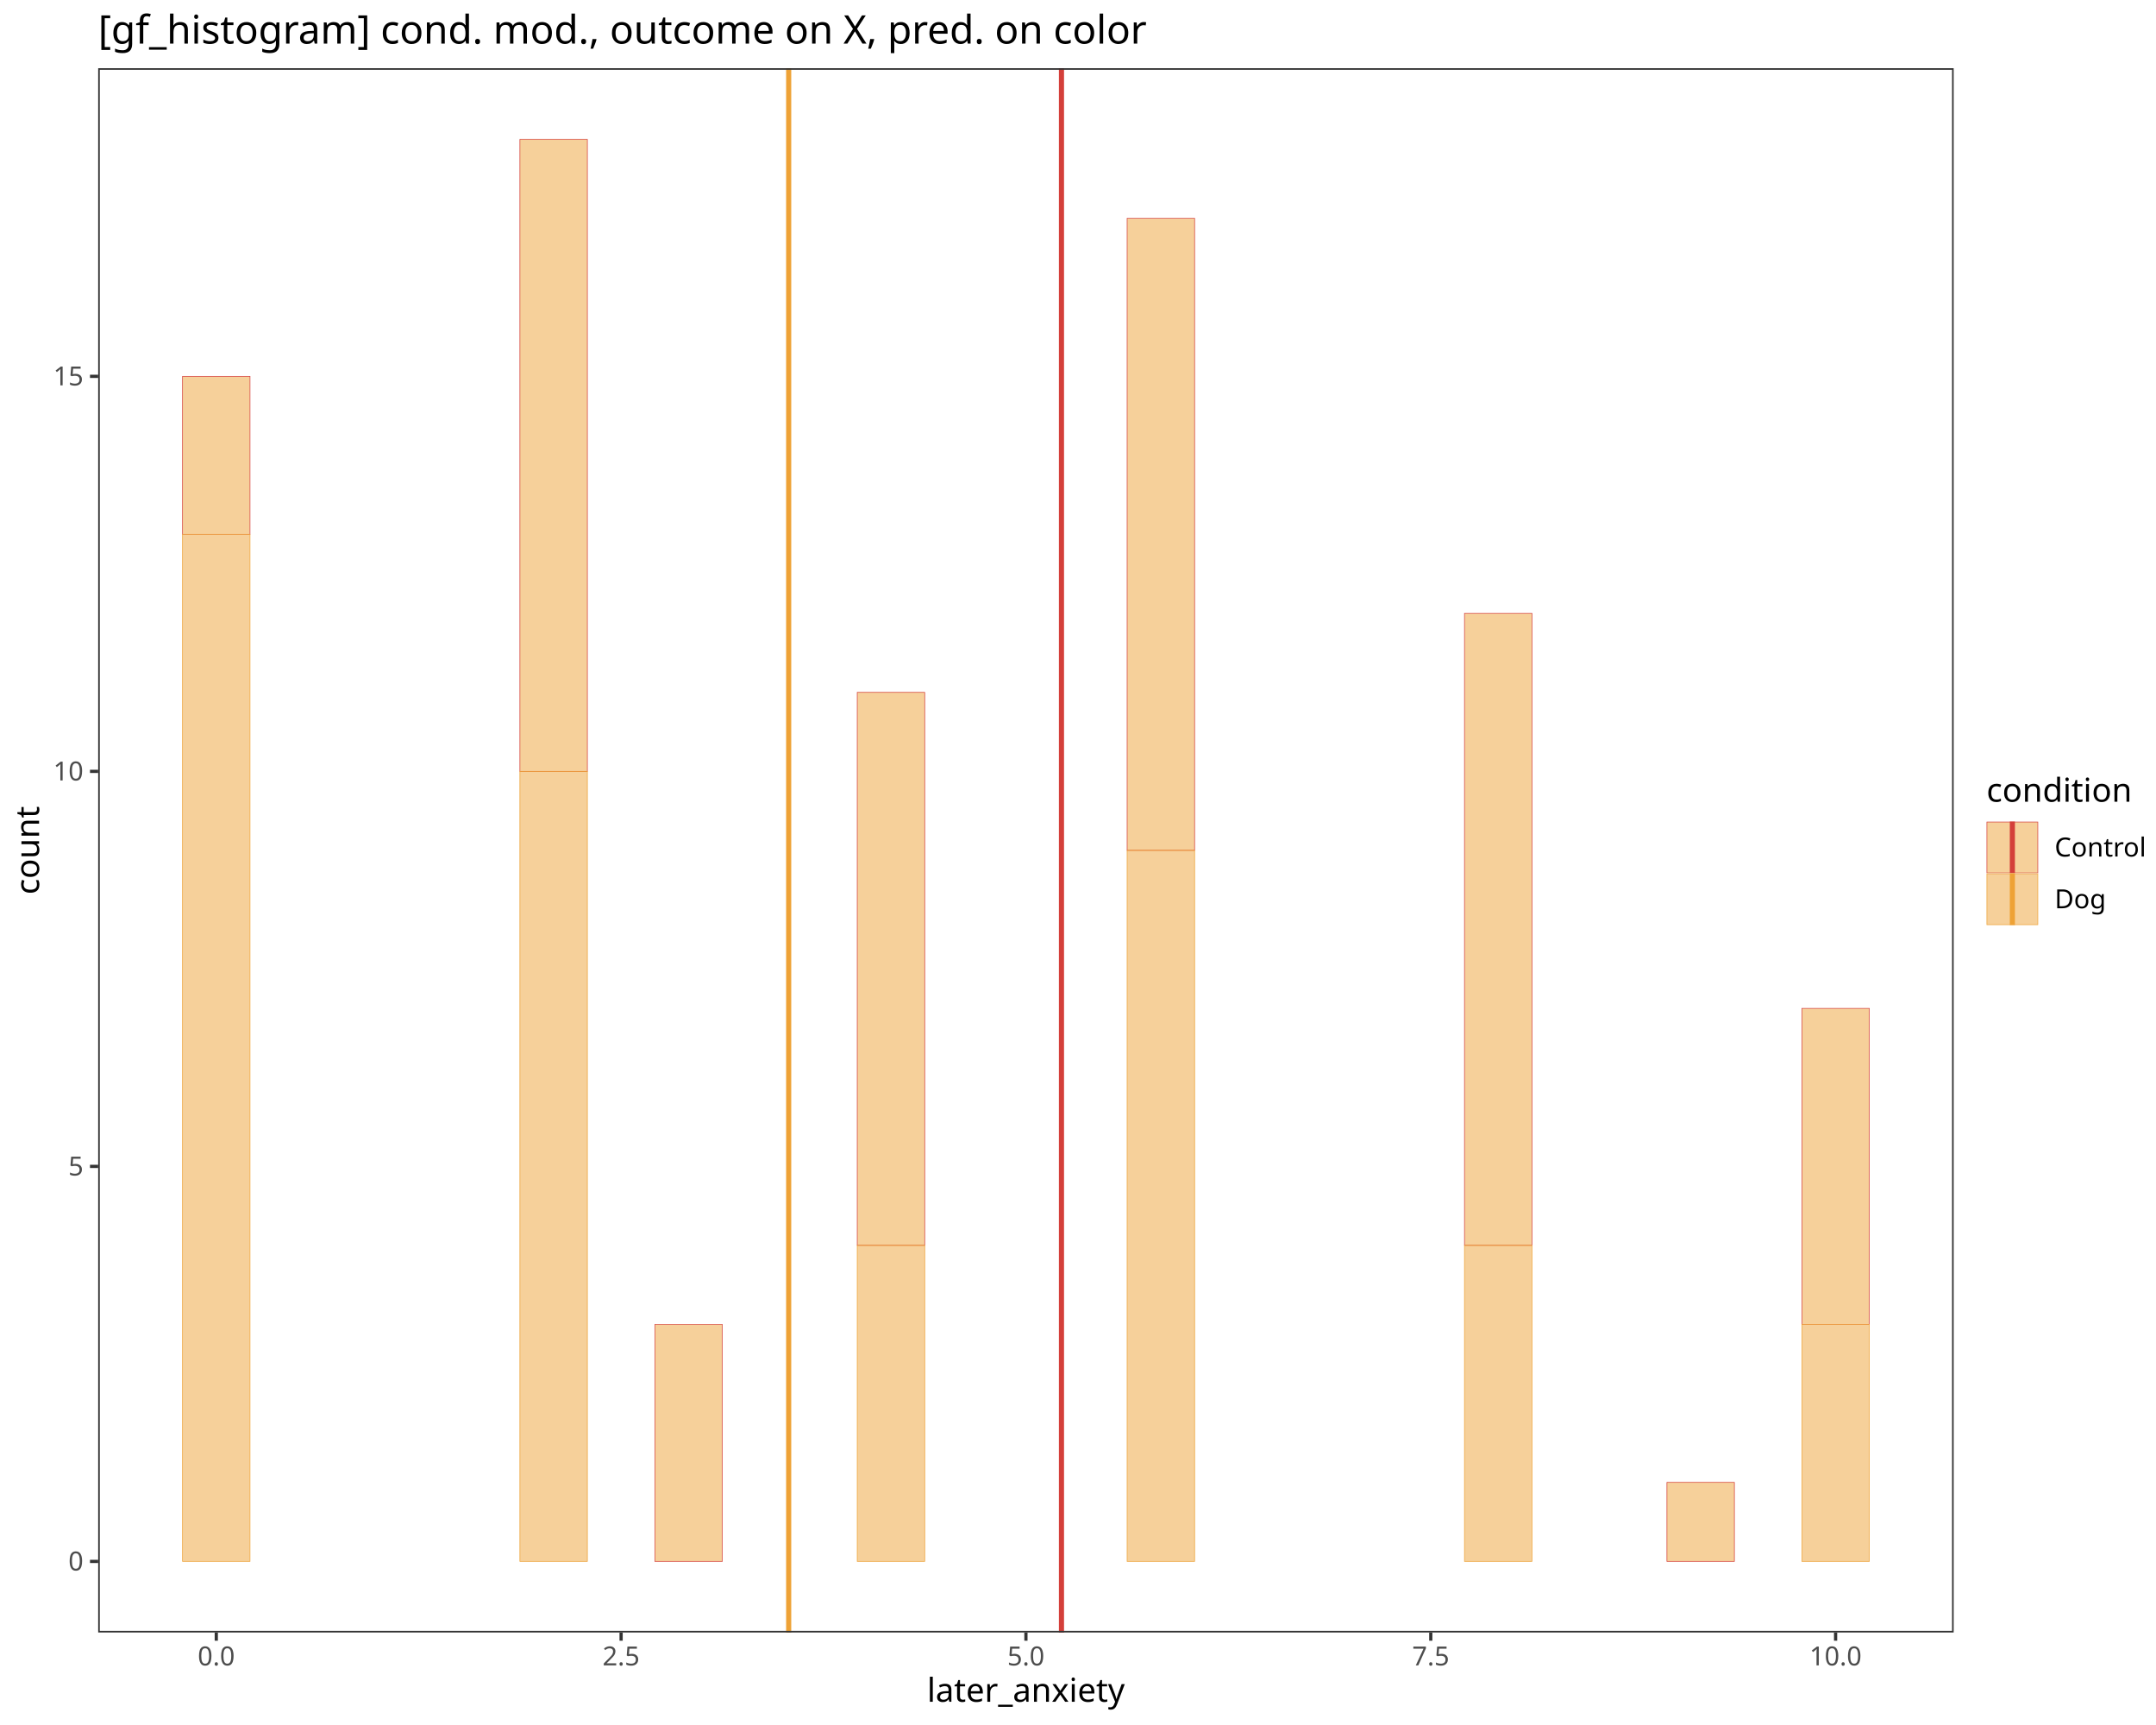
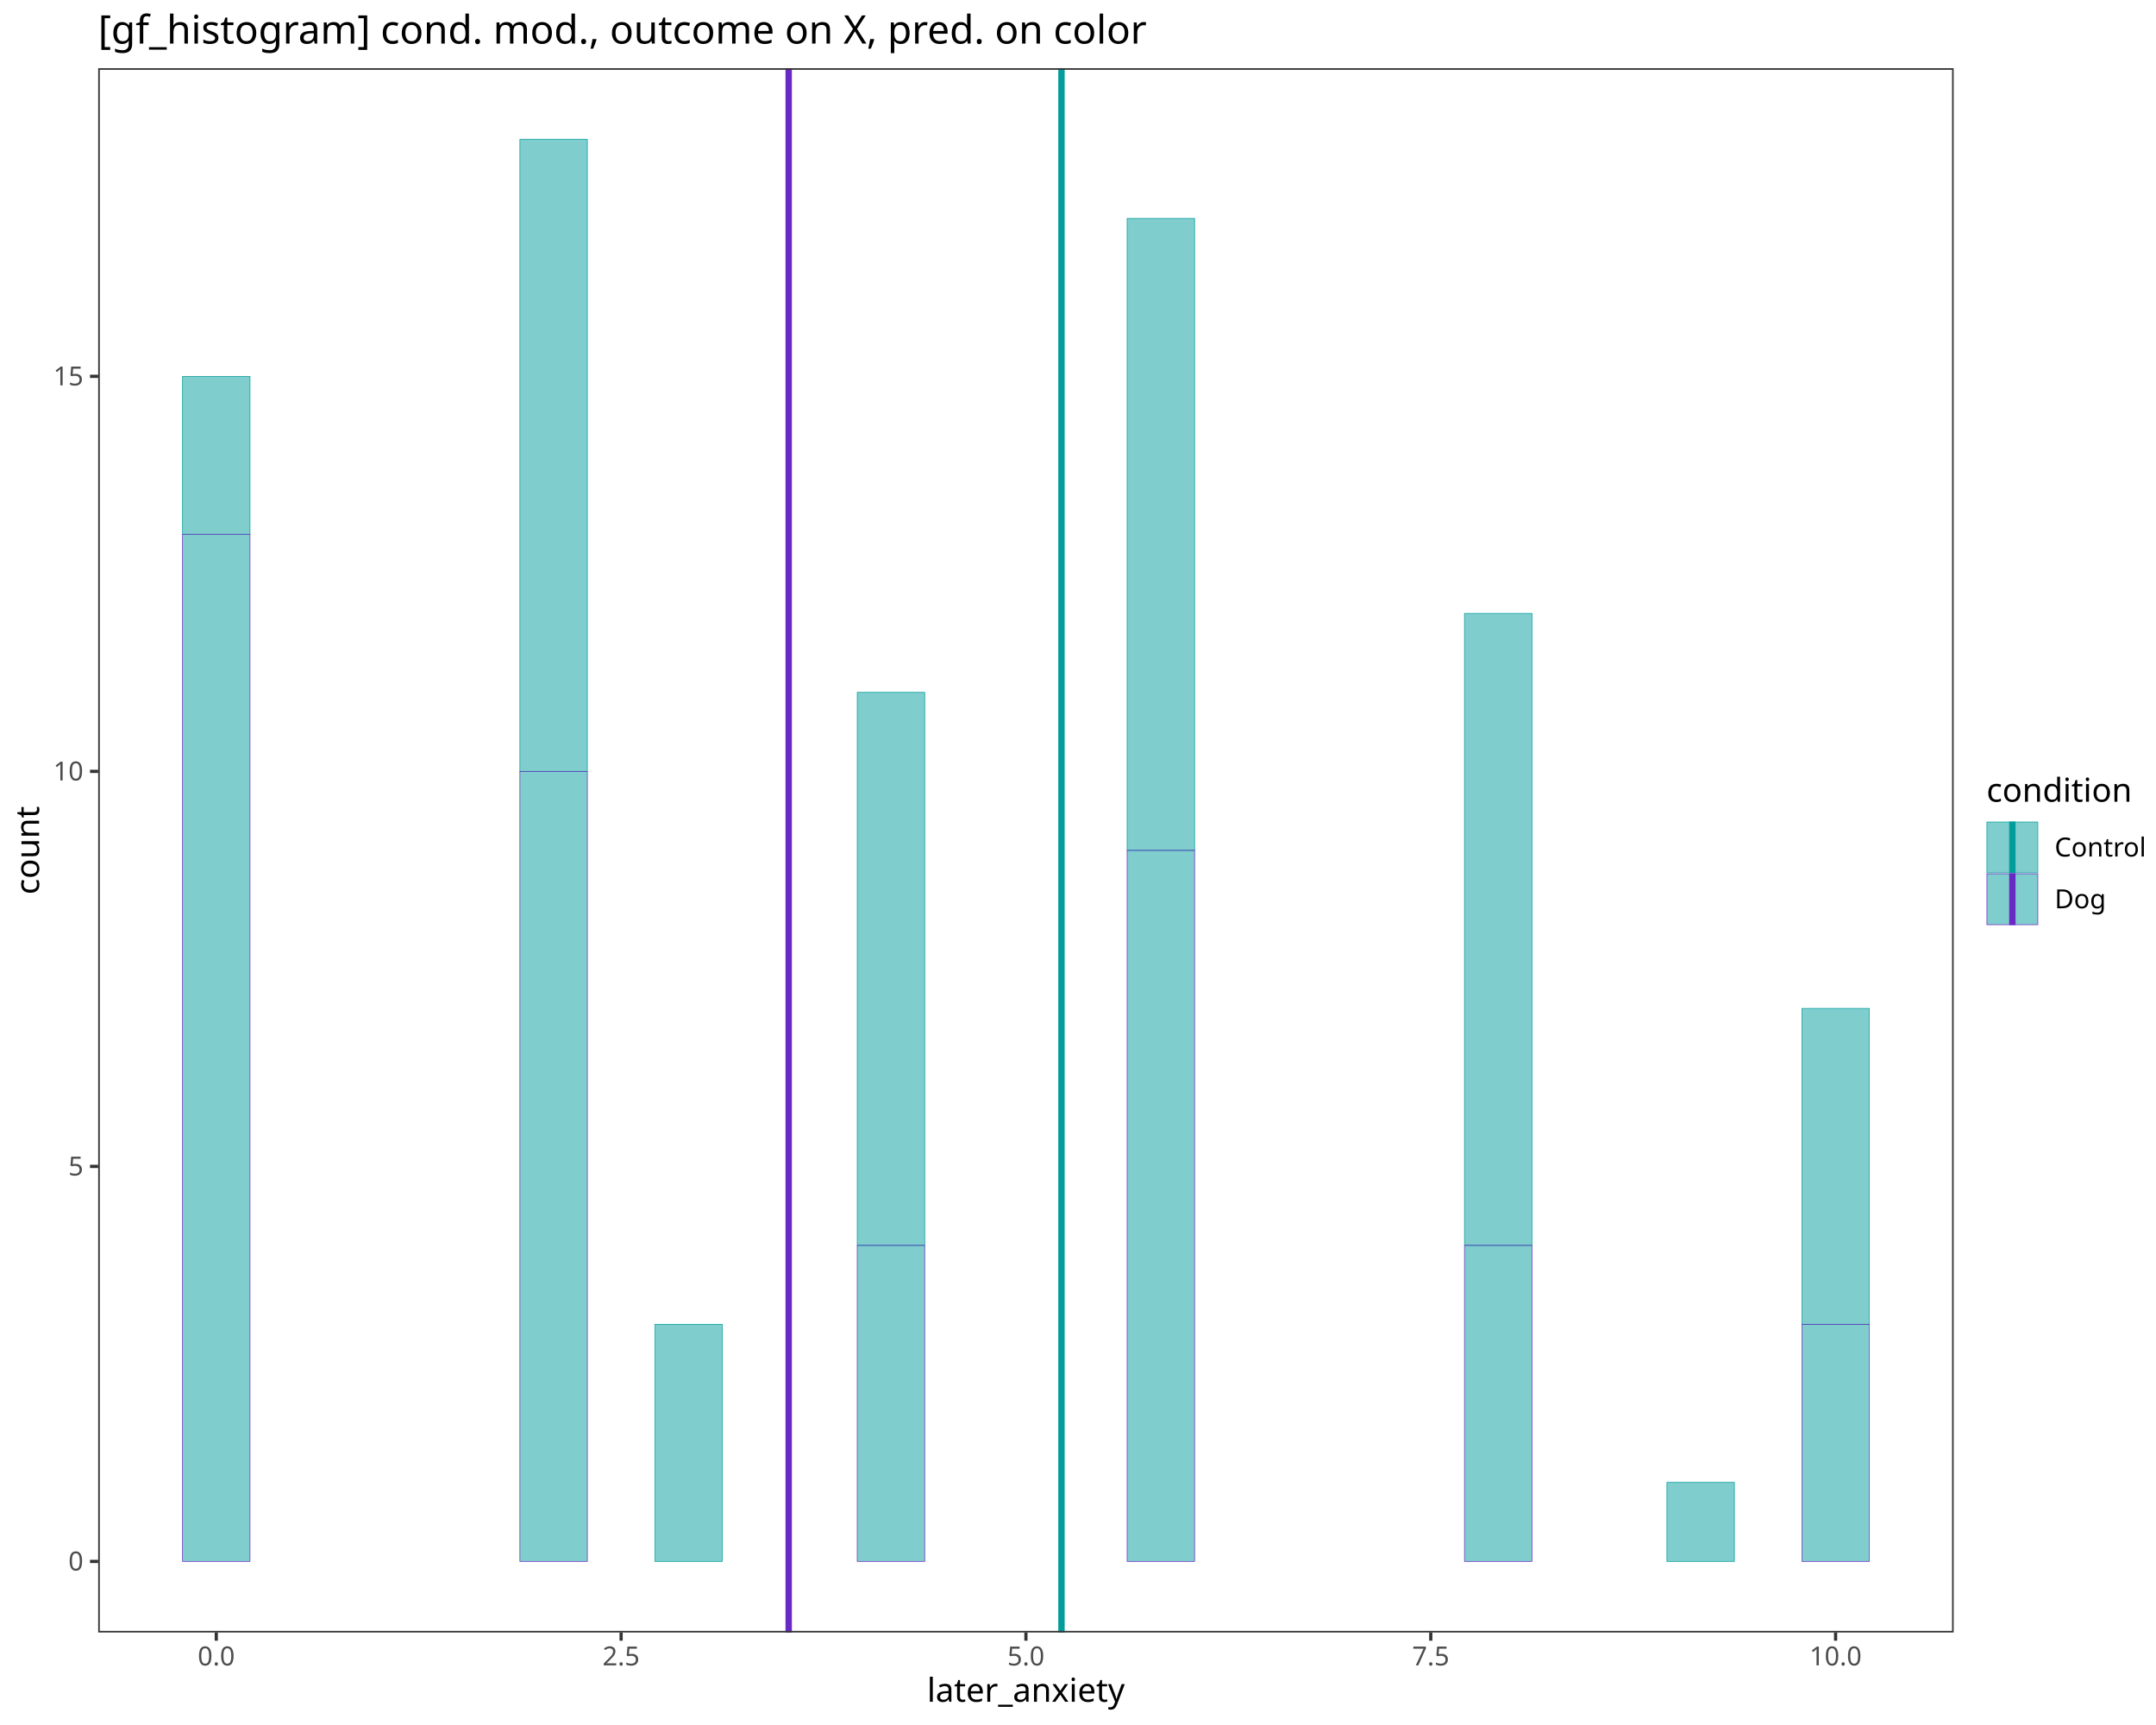
<svg xmlns="http://www.w3.org/2000/svg" class="svglite" data-engine-version="2.0" width="720.00pt" height="576.00pt" viewBox="0 0 720.00 576.00">
  <defs>
    <style type="text/css">
    .svglite line, .svglite polyline, .svglite polygon, .svglite path, .svglite rect, .svglite circle {
      fill: none;
      stroke: #000000;
      stroke-linecap: round;
      stroke-linejoin: round;
      stroke-miterlimit: 10.00;
    }
  </style>
  </defs>
  <rect width="100%" height="100%" style="stroke: none; fill: #FFFFFF;" />
  <defs>
    <clipPath id="cpMC4wMHw3MjAuMDB8MC4wMHw1NzYuMDA=">
      <rect x="0.00" y="0.00" width="720.00" height="576.00" />
    </clipPath>
  </defs>
  <g clip-path="url(#cpMC4wMHw3MjAuMDB8MC4wMHw1NzYuMDA=)">
    <rect x="0.00" y="0.00" width="720.00" height="576.00" style="stroke-width: 1.07; stroke: #FFFFFF; fill: #FFFFFF;" />
  </g>
  <defs>
    <clipPath id="cpMzIuNzl8NjUyLjQzfDIyLjc4fDU0NS4xMQ==">
      <rect x="32.79" y="22.78" width="619.64" height="522.33" />
    </clipPath>
  </defs>
  <g clip-path="url(#cpMzIuNzl8NjUyLjQzfDIyLjc4fDU0NS4xMQ==)">
    <rect x="32.79" y="22.78" width="619.64" height="522.33" style="stroke-width: 1.07; stroke: none; fill: #FFFFFF;" />
-     <rect x="60.96" y="125.67" width="22.53" height="52.76" style="stroke-width: 0.21; stroke: #D43F3A; stroke-linecap: square; stroke-linejoin: miter; fill: #EEA236; fill-opacity: 0.50;" />
-     <rect x="83.49" y="521.37" width="22.53" height="0.00" style="stroke-width: 0.21; stroke: #D43F3A; stroke-linecap: square; stroke-linejoin: miter; fill: #EEA236; fill-opacity: 0.50;" />
-     <rect x="106.02" y="521.37" width="22.53" height="0.00" style="stroke-width: 0.21; stroke: #D43F3A; stroke-linecap: square; stroke-linejoin: miter; fill: #EEA236; fill-opacity: 0.50;" />
-     <rect x="128.56" y="521.37" width="22.53" height="0.00" style="stroke-width: 0.21; stroke: #D43F3A; stroke-linecap: square; stroke-linejoin: miter; fill: #EEA236; fill-opacity: 0.50;" />
-     <rect x="151.09" y="521.37" width="22.53" height="0.00" style="stroke-width: 0.21; stroke: #D43F3A; stroke-linecap: square; stroke-linejoin: miter; fill: #EEA236; fill-opacity: 0.50;" />
-     <rect x="173.62" y="46.53" width="22.53" height="211.04" style="stroke-width: 0.21; stroke: #D43F3A; stroke-linecap: square; stroke-linejoin: miter; fill: #EEA236; fill-opacity: 0.50;" />
-     <rect x="196.15" y="521.37" width="22.53" height="0.00" style="stroke-width: 0.21; stroke: #D43F3A; stroke-linecap: square; stroke-linejoin: miter; fill: #EEA236; fill-opacity: 0.50;" />
-     <rect x="218.69" y="442.23" width="22.53" height="79.14" style="stroke-width: 0.21; stroke: #D43F3A; stroke-linecap: square; stroke-linejoin: miter; fill: #EEA236; fill-opacity: 0.50;" />
-     <rect x="241.22" y="521.37" width="22.53" height="0.00" style="stroke-width: 0.21; stroke: #D43F3A; stroke-linecap: square; stroke-linejoin: miter; fill: #EEA236; fill-opacity: 0.50;" />
-     <rect x="263.75" y="521.37" width="22.53" height="0.00" style="stroke-width: 0.21; stroke: #D43F3A; stroke-linecap: square; stroke-linejoin: miter; fill: #EEA236; fill-opacity: 0.50;" />
-     <rect x="286.28" y="231.19" width="22.53" height="184.66" style="stroke-width: 0.21; stroke: #D43F3A; stroke-linecap: square; stroke-linejoin: miter; fill: #EEA236; fill-opacity: 0.50;" />
-     <rect x="308.81" y="521.37" width="22.53" height="0.00" style="stroke-width: 0.21; stroke: #D43F3A; stroke-linecap: square; stroke-linejoin: miter; fill: #EEA236; fill-opacity: 0.50;" />
-     <rect x="331.35" y="521.37" width="22.53" height="0.00" style="stroke-width: 0.21; stroke: #D43F3A; stroke-linecap: square; stroke-linejoin: miter; fill: #EEA236; fill-opacity: 0.50;" />
-     <rect x="353.88" y="521.37" width="22.53" height="0.00" style="stroke-width: 0.21; stroke: #D43F3A; stroke-linecap: square; stroke-linejoin: miter; fill: #EEA236; fill-opacity: 0.50;" />
-     <rect x="376.41" y="72.91" width="22.53" height="211.04" style="stroke-width: 0.21; stroke: #D43F3A; stroke-linecap: square; stroke-linejoin: miter; fill: #EEA236; fill-opacity: 0.50;" />
-     <rect x="398.94" y="521.37" width="22.53" height="0.00" style="stroke-width: 0.21; stroke: #D43F3A; stroke-linecap: square; stroke-linejoin: miter; fill: #EEA236; fill-opacity: 0.50;" />
-     <rect x="421.48" y="521.37" width="22.53" height="0.00" style="stroke-width: 0.21; stroke: #D43F3A; stroke-linecap: square; stroke-linejoin: miter; fill: #EEA236; fill-opacity: 0.50;" />
-     <rect x="444.01" y="521.37" width="22.53" height="0.00" style="stroke-width: 0.21; stroke: #D43F3A; stroke-linecap: square; stroke-linejoin: miter; fill: #EEA236; fill-opacity: 0.50;" />
-     <rect x="466.54" y="521.37" width="22.53" height="0.00" style="stroke-width: 0.21; stroke: #D43F3A; stroke-linecap: square; stroke-linejoin: miter; fill: #EEA236; fill-opacity: 0.50;" />
-     <rect x="489.07" y="204.81" width="22.53" height="211.04" style="stroke-width: 0.21; stroke: #D43F3A; stroke-linecap: square; stroke-linejoin: miter; fill: #EEA236; fill-opacity: 0.50;" />
-     <rect x="511.61" y="521.37" width="22.53" height="0.00" style="stroke-width: 0.21; stroke: #D43F3A; stroke-linecap: square; stroke-linejoin: miter; fill: #EEA236; fill-opacity: 0.50;" />
-     <rect x="534.14" y="521.37" width="22.53" height="0.00" style="stroke-width: 0.21; stroke: #D43F3A; stroke-linecap: square; stroke-linejoin: miter; fill: #EEA236; fill-opacity: 0.50;" />
-     <rect x="556.67" y="494.99" width="22.53" height="26.38" style="stroke-width: 0.21; stroke: #D43F3A; stroke-linecap: square; stroke-linejoin: miter; fill: #EEA236; fill-opacity: 0.50;" />
-     <rect x="579.20" y="521.37" width="22.53" height="0.00" style="stroke-width: 0.21; stroke: #D43F3A; stroke-linecap: square; stroke-linejoin: miter; fill: #EEA236; fill-opacity: 0.50;" />
-     <rect x="601.74" y="336.71" width="22.53" height="105.52" style="stroke-width: 0.21; stroke: #D43F3A; stroke-linecap: square; stroke-linejoin: miter; fill: #EEA236; fill-opacity: 0.50;" />
-     <rect x="60.96" y="178.43" width="22.53" height="342.94" style="stroke-width: 0.21; stroke: #EEA236; stroke-linecap: square; stroke-linejoin: miter; fill: #EEA236; fill-opacity: 0.50;" />
-     <rect x="83.49" y="521.37" width="22.53" height="0.00" style="stroke-width: 0.21; stroke: #EEA236; stroke-linecap: square; stroke-linejoin: miter; fill: #EEA236; fill-opacity: 0.50;" />
-     <rect x="106.02" y="521.37" width="22.53" height="0.00" style="stroke-width: 0.21; stroke: #EEA236; stroke-linecap: square; stroke-linejoin: miter; fill: #EEA236; fill-opacity: 0.50;" />
-     <rect x="128.56" y="521.37" width="22.53" height="0.00" style="stroke-width: 0.21; stroke: #EEA236; stroke-linecap: square; stroke-linejoin: miter; fill: #EEA236; fill-opacity: 0.50;" />
-     <rect x="151.09" y="521.37" width="22.53" height="0.00" style="stroke-width: 0.21; stroke: #EEA236; stroke-linecap: square; stroke-linejoin: miter; fill: #EEA236; fill-opacity: 0.50;" />
-     <rect x="173.62" y="257.57" width="22.53" height="263.80" style="stroke-width: 0.21; stroke: #EEA236; stroke-linecap: square; stroke-linejoin: miter; fill: #EEA236; fill-opacity: 0.50;" />
-     <rect x="196.15" y="521.37" width="22.53" height="0.00" style="stroke-width: 0.21; stroke: #EEA236; stroke-linecap: square; stroke-linejoin: miter; fill: #EEA236; fill-opacity: 0.50;" />
-     <rect x="218.69" y="521.37" width="22.53" height="0.00" style="stroke-width: 0.21; stroke: #EEA236; stroke-linecap: square; stroke-linejoin: miter; fill: #EEA236; fill-opacity: 0.50;" />
-     <rect x="241.22" y="521.37" width="22.53" height="0.00" style="stroke-width: 0.21; stroke: #EEA236; stroke-linecap: square; stroke-linejoin: miter; fill: #EEA236; fill-opacity: 0.50;" />
-     <rect x="263.75" y="521.37" width="22.53" height="0.00" style="stroke-width: 0.21; stroke: #EEA236; stroke-linecap: square; stroke-linejoin: miter; fill: #EEA236; fill-opacity: 0.50;" />
-     <rect x="286.28" y="415.85" width="22.53" height="105.52" style="stroke-width: 0.21; stroke: #EEA236; stroke-linecap: square; stroke-linejoin: miter; fill: #EEA236; fill-opacity: 0.50;" />
-     <rect x="308.81" y="521.37" width="22.53" height="0.00" style="stroke-width: 0.21; stroke: #EEA236; stroke-linecap: square; stroke-linejoin: miter; fill: #EEA236; fill-opacity: 0.50;" />
-     <rect x="331.35" y="521.37" width="22.53" height="0.00" style="stroke-width: 0.21; stroke: #EEA236; stroke-linecap: square; stroke-linejoin: miter; fill: #EEA236; fill-opacity: 0.50;" />
-     <rect x="353.88" y="521.37" width="22.53" height="0.00" style="stroke-width: 0.21; stroke: #EEA236; stroke-linecap: square; stroke-linejoin: miter; fill: #EEA236; fill-opacity: 0.50;" />
-     <rect x="376.41" y="283.95" width="22.53" height="237.42" style="stroke-width: 0.21; stroke: #EEA236; stroke-linecap: square; stroke-linejoin: miter; fill: #EEA236; fill-opacity: 0.50;" />
-     <rect x="398.94" y="521.37" width="22.53" height="0.00" style="stroke-width: 0.21; stroke: #EEA236; stroke-linecap: square; stroke-linejoin: miter; fill: #EEA236; fill-opacity: 0.50;" />
-     <rect x="421.48" y="521.37" width="22.53" height="0.00" style="stroke-width: 0.21; stroke: #EEA236; stroke-linecap: square; stroke-linejoin: miter; fill: #EEA236; fill-opacity: 0.50;" />
-     <rect x="444.01" y="521.37" width="22.53" height="0.00" style="stroke-width: 0.21; stroke: #EEA236; stroke-linecap: square; stroke-linejoin: miter; fill: #EEA236; fill-opacity: 0.50;" />
-     <rect x="466.54" y="521.37" width="22.53" height="0.00" style="stroke-width: 0.21; stroke: #EEA236; stroke-linecap: square; stroke-linejoin: miter; fill: #EEA236; fill-opacity: 0.50;" />
-     <rect x="489.07" y="415.85" width="22.53" height="105.52" style="stroke-width: 0.21; stroke: #EEA236; stroke-linecap: square; stroke-linejoin: miter; fill: #EEA236; fill-opacity: 0.50;" />
-     <rect x="511.61" y="521.37" width="22.53" height="0.00" style="stroke-width: 0.21; stroke: #EEA236; stroke-linecap: square; stroke-linejoin: miter; fill: #EEA236; fill-opacity: 0.50;" />
-     <rect x="534.14" y="521.37" width="22.53" height="0.00" style="stroke-width: 0.21; stroke: #EEA236; stroke-linecap: square; stroke-linejoin: miter; fill: #EEA236; fill-opacity: 0.50;" />
-     <rect x="556.67" y="521.37" width="22.53" height="0.00" style="stroke-width: 0.21; stroke: #EEA236; stroke-linecap: square; stroke-linejoin: miter; fill: #EEA236; fill-opacity: 0.50;" />
-     <rect x="579.20" y="521.37" width="22.53" height="0.00" style="stroke-width: 0.21; stroke: #EEA236; stroke-linecap: square; stroke-linejoin: miter; fill: #EEA236; fill-opacity: 0.50;" />
-     <rect x="601.74" y="442.23" width="22.53" height="79.14" style="stroke-width: 0.21; stroke: #EEA236; stroke-linecap: square; stroke-linejoin: miter; fill: #EEA236; fill-opacity: 0.50;" />
-     <line x1="354.48" y1="545.11" x2="354.48" y2="22.78" style="stroke-width: 1.71; stroke: #D43F3A; stroke-linecap: butt;" />
-     <line x1="263.38" y1="545.11" x2="263.38" y2="22.78" style="stroke-width: 1.71; stroke: #EEA236; stroke-linecap: butt;" />
+     <rect x="60.96" y="125.67" width="22.53" height="52.76" style="stroke-width: 0.21; stroke: #009D9A; stroke-linecap: square; stroke-linejoin: miter; fill: #009D9A; fill-opacity: 0.50;" />
+     <rect x="83.49" y="521.37" width="22.53" height="0.00" style="stroke-width: 0.21; stroke: #009D9A; stroke-linecap: square; stroke-linejoin: miter; fill: #009D9A; fill-opacity: 0.50;" />
+     <rect x="106.02" y="521.37" width="22.53" height="0.00" style="stroke-width: 0.21; stroke: #009D9A; stroke-linecap: square; stroke-linejoin: miter; fill: #009D9A; fill-opacity: 0.50;" />
+     <rect x="128.56" y="521.37" width="22.53" height="0.00" style="stroke-width: 0.21; stroke: #009D9A; stroke-linecap: square; stroke-linejoin: miter; fill: #009D9A; fill-opacity: 0.50;" />
+     <rect x="151.09" y="521.37" width="22.53" height="0.00" style="stroke-width: 0.21; stroke: #009D9A; stroke-linecap: square; stroke-linejoin: miter; fill: #009D9A; fill-opacity: 0.50;" />
+     <rect x="173.62" y="46.53" width="22.53" height="211.04" style="stroke-width: 0.21; stroke: #009D9A; stroke-linecap: square; stroke-linejoin: miter; fill: #009D9A; fill-opacity: 0.50;" />
+     <rect x="196.15" y="521.37" width="22.53" height="0.00" style="stroke-width: 0.21; stroke: #009D9A; stroke-linecap: square; stroke-linejoin: miter; fill: #009D9A; fill-opacity: 0.50;" />
+     <rect x="218.69" y="442.23" width="22.53" height="79.14" style="stroke-width: 0.21; stroke: #009D9A; stroke-linecap: square; stroke-linejoin: miter; fill: #009D9A; fill-opacity: 0.50;" />
+     <rect x="241.22" y="521.37" width="22.53" height="0.00" style="stroke-width: 0.21; stroke: #009D9A; stroke-linecap: square; stroke-linejoin: miter; fill: #009D9A; fill-opacity: 0.50;" />
+     <rect x="263.75" y="521.37" width="22.53" height="0.00" style="stroke-width: 0.21; stroke: #009D9A; stroke-linecap: square; stroke-linejoin: miter; fill: #009D9A; fill-opacity: 0.50;" />
+     <rect x="286.28" y="231.19" width="22.53" height="184.66" style="stroke-width: 0.21; stroke: #009D9A; stroke-linecap: square; stroke-linejoin: miter; fill: #009D9A; fill-opacity: 0.50;" />
+     <rect x="308.81" y="521.37" width="22.53" height="0.00" style="stroke-width: 0.21; stroke: #009D9A; stroke-linecap: square; stroke-linejoin: miter; fill: #009D9A; fill-opacity: 0.50;" />
+     <rect x="331.35" y="521.37" width="22.53" height="0.00" style="stroke-width: 0.21; stroke: #009D9A; stroke-linecap: square; stroke-linejoin: miter; fill: #009D9A; fill-opacity: 0.50;" />
+     <rect x="353.88" y="521.37" width="22.53" height="0.00" style="stroke-width: 0.21; stroke: #009D9A; stroke-linecap: square; stroke-linejoin: miter; fill: #009D9A; fill-opacity: 0.50;" />
+     <rect x="376.41" y="72.91" width="22.53" height="211.04" style="stroke-width: 0.21; stroke: #009D9A; stroke-linecap: square; stroke-linejoin: miter; fill: #009D9A; fill-opacity: 0.50;" />
+     <rect x="398.94" y="521.37" width="22.53" height="0.00" style="stroke-width: 0.21; stroke: #009D9A; stroke-linecap: square; stroke-linejoin: miter; fill: #009D9A; fill-opacity: 0.50;" />
+     <rect x="421.48" y="521.37" width="22.53" height="0.00" style="stroke-width: 0.21; stroke: #009D9A; stroke-linecap: square; stroke-linejoin: miter; fill: #009D9A; fill-opacity: 0.50;" />
+     <rect x="444.01" y="521.37" width="22.53" height="0.00" style="stroke-width: 0.21; stroke: #009D9A; stroke-linecap: square; stroke-linejoin: miter; fill: #009D9A; fill-opacity: 0.50;" />
+     <rect x="466.54" y="521.37" width="22.53" height="0.00" style="stroke-width: 0.21; stroke: #009D9A; stroke-linecap: square; stroke-linejoin: miter; fill: #009D9A; fill-opacity: 0.50;" />
+     <rect x="489.07" y="204.81" width="22.53" height="211.04" style="stroke-width: 0.21; stroke: #009D9A; stroke-linecap: square; stroke-linejoin: miter; fill: #009D9A; fill-opacity: 0.50;" />
+     <rect x="511.61" y="521.37" width="22.53" height="0.00" style="stroke-width: 0.21; stroke: #009D9A; stroke-linecap: square; stroke-linejoin: miter; fill: #009D9A; fill-opacity: 0.50;" />
+     <rect x="534.14" y="521.37" width="22.53" height="0.00" style="stroke-width: 0.21; stroke: #009D9A; stroke-linecap: square; stroke-linejoin: miter; fill: #009D9A; fill-opacity: 0.50;" />
+     <rect x="556.67" y="494.99" width="22.53" height="26.38" style="stroke-width: 0.21; stroke: #009D9A; stroke-linecap: square; stroke-linejoin: miter; fill: #009D9A; fill-opacity: 0.50;" />
+     <rect x="579.20" y="521.37" width="22.53" height="0.00" style="stroke-width: 0.21; stroke: #009D9A; stroke-linecap: square; stroke-linejoin: miter; fill: #009D9A; fill-opacity: 0.50;" />
+     <rect x="601.74" y="336.71" width="22.53" height="105.52" style="stroke-width: 0.21; stroke: #009D9A; stroke-linecap: square; stroke-linejoin: miter; fill: #009D9A; fill-opacity: 0.50;" />
+     <rect x="60.96" y="178.43" width="22.53" height="342.94" style="stroke-width: 0.21; stroke: #6929C4; stroke-linecap: square; stroke-linejoin: miter; fill: #009D9A; fill-opacity: 0.50;" />
+     <rect x="83.49" y="521.37" width="22.53" height="0.00" style="stroke-width: 0.21; stroke: #6929C4; stroke-linecap: square; stroke-linejoin: miter; fill: #009D9A; fill-opacity: 0.50;" />
+     <rect x="106.02" y="521.37" width="22.53" height="0.00" style="stroke-width: 0.21; stroke: #6929C4; stroke-linecap: square; stroke-linejoin: miter; fill: #009D9A; fill-opacity: 0.50;" />
+     <rect x="128.56" y="521.37" width="22.53" height="0.00" style="stroke-width: 0.21; stroke: #6929C4; stroke-linecap: square; stroke-linejoin: miter; fill: #009D9A; fill-opacity: 0.50;" />
+     <rect x="151.09" y="521.37" width="22.53" height="0.00" style="stroke-width: 0.21; stroke: #6929C4; stroke-linecap: square; stroke-linejoin: miter; fill: #009D9A; fill-opacity: 0.50;" />
+     <rect x="173.62" y="257.57" width="22.53" height="263.80" style="stroke-width: 0.21; stroke: #6929C4; stroke-linecap: square; stroke-linejoin: miter; fill: #009D9A; fill-opacity: 0.50;" />
+     <rect x="196.15" y="521.37" width="22.53" height="0.00" style="stroke-width: 0.21; stroke: #6929C4; stroke-linecap: square; stroke-linejoin: miter; fill: #009D9A; fill-opacity: 0.50;" />
+     <rect x="218.69" y="521.37" width="22.53" height="0.00" style="stroke-width: 0.21; stroke: #6929C4; stroke-linecap: square; stroke-linejoin: miter; fill: #009D9A; fill-opacity: 0.50;" />
+     <rect x="241.22" y="521.37" width="22.53" height="0.00" style="stroke-width: 0.21; stroke: #6929C4; stroke-linecap: square; stroke-linejoin: miter; fill: #009D9A; fill-opacity: 0.50;" />
+     <rect x="263.75" y="521.37" width="22.53" height="0.00" style="stroke-width: 0.21; stroke: #6929C4; stroke-linecap: square; stroke-linejoin: miter; fill: #009D9A; fill-opacity: 0.50;" />
+     <rect x="286.28" y="415.85" width="22.53" height="105.52" style="stroke-width: 0.21; stroke: #6929C4; stroke-linecap: square; stroke-linejoin: miter; fill: #009D9A; fill-opacity: 0.50;" />
+     <rect x="308.81" y="521.37" width="22.53" height="0.00" style="stroke-width: 0.21; stroke: #6929C4; stroke-linecap: square; stroke-linejoin: miter; fill: #009D9A; fill-opacity: 0.50;" />
+     <rect x="331.35" y="521.37" width="22.53" height="0.00" style="stroke-width: 0.21; stroke: #6929C4; stroke-linecap: square; stroke-linejoin: miter; fill: #009D9A; fill-opacity: 0.50;" />
+     <rect x="353.88" y="521.37" width="22.53" height="0.00" style="stroke-width: 0.21; stroke: #6929C4; stroke-linecap: square; stroke-linejoin: miter; fill: #009D9A; fill-opacity: 0.50;" />
+     <rect x="376.41" y="283.95" width="22.53" height="237.42" style="stroke-width: 0.21; stroke: #6929C4; stroke-linecap: square; stroke-linejoin: miter; fill: #009D9A; fill-opacity: 0.50;" />
+     <rect x="398.94" y="521.37" width="22.53" height="0.00" style="stroke-width: 0.21; stroke: #6929C4; stroke-linecap: square; stroke-linejoin: miter; fill: #009D9A; fill-opacity: 0.50;" />
+     <rect x="421.48" y="521.37" width="22.53" height="0.00" style="stroke-width: 0.21; stroke: #6929C4; stroke-linecap: square; stroke-linejoin: miter; fill: #009D9A; fill-opacity: 0.50;" />
+     <rect x="444.01" y="521.37" width="22.53" height="0.00" style="stroke-width: 0.21; stroke: #6929C4; stroke-linecap: square; stroke-linejoin: miter; fill: #009D9A; fill-opacity: 0.50;" />
+     <rect x="466.54" y="521.37" width="22.53" height="0.00" style="stroke-width: 0.21; stroke: #6929C4; stroke-linecap: square; stroke-linejoin: miter; fill: #009D9A; fill-opacity: 0.50;" />
+     <rect x="489.07" y="415.85" width="22.53" height="105.52" style="stroke-width: 0.21; stroke: #6929C4; stroke-linecap: square; stroke-linejoin: miter; fill: #009D9A; fill-opacity: 0.50;" />
+     <rect x="511.61" y="521.37" width="22.53" height="0.00" style="stroke-width: 0.21; stroke: #6929C4; stroke-linecap: square; stroke-linejoin: miter; fill: #009D9A; fill-opacity: 0.50;" />
+     <rect x="534.14" y="521.37" width="22.53" height="0.00" style="stroke-width: 0.21; stroke: #6929C4; stroke-linecap: square; stroke-linejoin: miter; fill: #009D9A; fill-opacity: 0.50;" />
+     <rect x="556.67" y="521.37" width="22.53" height="0.00" style="stroke-width: 0.21; stroke: #6929C4; stroke-linecap: square; stroke-linejoin: miter; fill: #009D9A; fill-opacity: 0.50;" />
+     <rect x="579.20" y="521.37" width="22.53" height="0.00" style="stroke-width: 0.21; stroke: #6929C4; stroke-linecap: square; stroke-linejoin: miter; fill: #009D9A; fill-opacity: 0.50;" />
+     <rect x="601.74" y="442.23" width="22.53" height="79.14" style="stroke-width: 0.21; stroke: #6929C4; stroke-linecap: square; stroke-linejoin: miter; fill: #009D9A; fill-opacity: 0.50;" />
+     <line x1="354.48" y1="545.11" x2="354.48" y2="22.78" style="stroke-width: 2.13; stroke: #009D9A; stroke-linecap: butt;" />
+     <line x1="263.38" y1="545.11" x2="263.38" y2="22.78" style="stroke-width: 2.13; stroke: #6929C4; stroke-linecap: butt;" />
    <rect x="32.79" y="22.78" width="619.64" height="522.33" style="stroke-width: 1.07; stroke: #333333;" />
  </g>
  <g clip-path="url(#cpMC4wMHw3MjAuMDB8MC4wMHw1NzYuMDA=)">
    <text x="27.86" y="524.40" text-anchor="end" style="font-size: 8.80px; fill: #4D4D4D; font-family: sans;" textLength="4.89px" lengthAdjust="spacingAndGlyphs">0</text>
    <text x="27.86" y="392.50" text-anchor="end" style="font-size: 8.80px; fill: #4D4D4D; font-family: sans;" textLength="4.89px" lengthAdjust="spacingAndGlyphs">5</text>
    <text x="27.86" y="260.60" text-anchor="end" style="font-size: 8.80px; fill: #4D4D4D; font-family: sans;" textLength="9.79px" lengthAdjust="spacingAndGlyphs">10</text>
    <text x="27.86" y="128.69" text-anchor="end" style="font-size: 8.80px; fill: #4D4D4D; font-family: sans;" textLength="9.79px" lengthAdjust="spacingAndGlyphs">15</text>
    <polyline points="30.05,521.37 32.79,521.37 " style="stroke-width: 1.07; stroke: #333333; stroke-linecap: butt;" />
    <polyline points="30.05,389.47 32.79,389.47 " style="stroke-width: 1.07; stroke: #333333; stroke-linecap: butt;" />
    <polyline points="30.05,257.57 32.79,257.57 " style="stroke-width: 1.07; stroke: #333333; stroke-linecap: butt;" />
    <polyline points="30.05,125.67 32.79,125.67 " style="stroke-width: 1.07; stroke: #333333; stroke-linecap: butt;" />
    <polyline points="72.23,547.85 72.23,545.11 " style="stroke-width: 1.07; stroke: #333333; stroke-linecap: butt;" />
    <polyline points="207.42,547.85 207.42,545.11 " style="stroke-width: 1.07; stroke: #333333; stroke-linecap: butt;" />
    <polyline points="342.61,547.85 342.61,545.11 " style="stroke-width: 1.07; stroke: #333333; stroke-linecap: butt;" />
    <polyline points="477.81,547.85 477.81,545.11 " style="stroke-width: 1.07; stroke: #333333; stroke-linecap: butt;" />
    <polyline points="613.00,547.85 613.00,545.11 " style="stroke-width: 1.07; stroke: #333333; stroke-linecap: butt;" />
    <text x="72.23" y="556.10" text-anchor="middle" style="font-size: 8.80px; fill: #4D4D4D; font-family: sans;" textLength="12.23px" lengthAdjust="spacingAndGlyphs">0.0</text>
    <text x="207.42" y="556.10" text-anchor="middle" style="font-size: 8.80px; fill: #4D4D4D; font-family: sans;" textLength="12.23px" lengthAdjust="spacingAndGlyphs">2.5</text>
    <text x="342.61" y="556.10" text-anchor="middle" style="font-size: 8.80px; fill: #4D4D4D; font-family: sans;" textLength="12.23px" lengthAdjust="spacingAndGlyphs">5.0</text>
    <text x="477.81" y="556.10" text-anchor="middle" style="font-size: 8.80px; fill: #4D4D4D; font-family: sans;" textLength="12.23px" lengthAdjust="spacingAndGlyphs">7.5</text>
    <text x="613.00" y="556.10" text-anchor="middle" style="font-size: 8.80px; fill: #4D4D4D; font-family: sans;" textLength="17.13px" lengthAdjust="spacingAndGlyphs">10.0</text>
    <text x="342.61" y="568.24" text-anchor="middle" style="font-size: 11.00px; font-family: sans;" textLength="62.38px" lengthAdjust="spacingAndGlyphs">later_anxiety</text>
    <text transform="translate(13.05,283.95) rotate(-90)" text-anchor="middle" style="font-size: 11.00px; font-family: sans;" textLength="26.91px" lengthAdjust="spacingAndGlyphs">count</text>
    <rect x="663.39" y="259.00" width="51.13" height="49.89" style="stroke-width: 1.07; stroke: none; fill: #FFFFFF;" />
    <text x="663.39" y="267.71" style="font-size: 11.00px; font-family: sans;" textLength="44.04px" lengthAdjust="spacingAndGlyphs">condition</text>
    <rect x="663.39" y="274.33" width="17.28" height="17.28" style="stroke-width: 1.07; stroke: none; fill: #FFFFFF;" />
-     <rect x="663.53" y="274.48" width="17.00" height="17.00" style="stroke-width: 0.21; stroke: #D43F3A; stroke-linecap: square; stroke-linejoin: miter; fill: #EEA236; fill-opacity: 0.50;" />
-     <line x1="672.03" y1="291.61" x2="672.03" y2="274.33" style="stroke-width: 1.71; stroke: #D43F3A; stroke-linecap: butt;" />
+     <rect x="663.53" y="274.48" width="17.00" height="17.00" style="stroke-width: 0.21; stroke: #009D9A; stroke-linecap: square; stroke-linejoin: miter; fill: #009D9A; fill-opacity: 0.50;" />
+     <line x1="672.03" y1="291.61" x2="672.03" y2="274.33" style="stroke-width: 2.13; stroke: #009D9A; stroke-linecap: butt;" />
    <rect x="663.39" y="291.61" width="17.28" height="17.28" style="stroke-width: 1.07; stroke: none; fill: #FFFFFF;" />
-     <rect x="663.53" y="291.76" width="17.00" height="17.00" style="stroke-width: 0.21; stroke: #EEA236; stroke-linecap: square; stroke-linejoin: miter; fill: #EEA236; fill-opacity: 0.50;" />
-     <line x1="672.03" y1="308.89" x2="672.03" y2="291.61" style="stroke-width: 1.71; stroke: #EEA236; stroke-linecap: butt;" />
+     <rect x="663.53" y="291.76" width="17.00" height="17.00" style="stroke-width: 0.21; stroke: #6929C4; stroke-linecap: square; stroke-linejoin: miter; fill: #009D9A; fill-opacity: 0.50;" />
+     <line x1="672.03" y1="308.89" x2="672.03" y2="291.61" style="stroke-width: 2.13; stroke: #6929C4; stroke-linecap: butt;" />
    <text x="686.15" y="286.00" style="font-size: 8.80px; font-family: sans;" textLength="28.37px" lengthAdjust="spacingAndGlyphs">Control</text>
    <text x="686.15" y="303.28" style="font-size: 8.80px; font-family: sans;" textLength="16.15px" lengthAdjust="spacingAndGlyphs">Dog</text>
    <text x="32.79" y="14.56" style="font-size: 13.20px; font-family: sans;" textLength="329.49px" lengthAdjust="spacingAndGlyphs">[gf_histogram] cond. mod., outcome on X, pred. on color</text>
  </g>
</svg>
